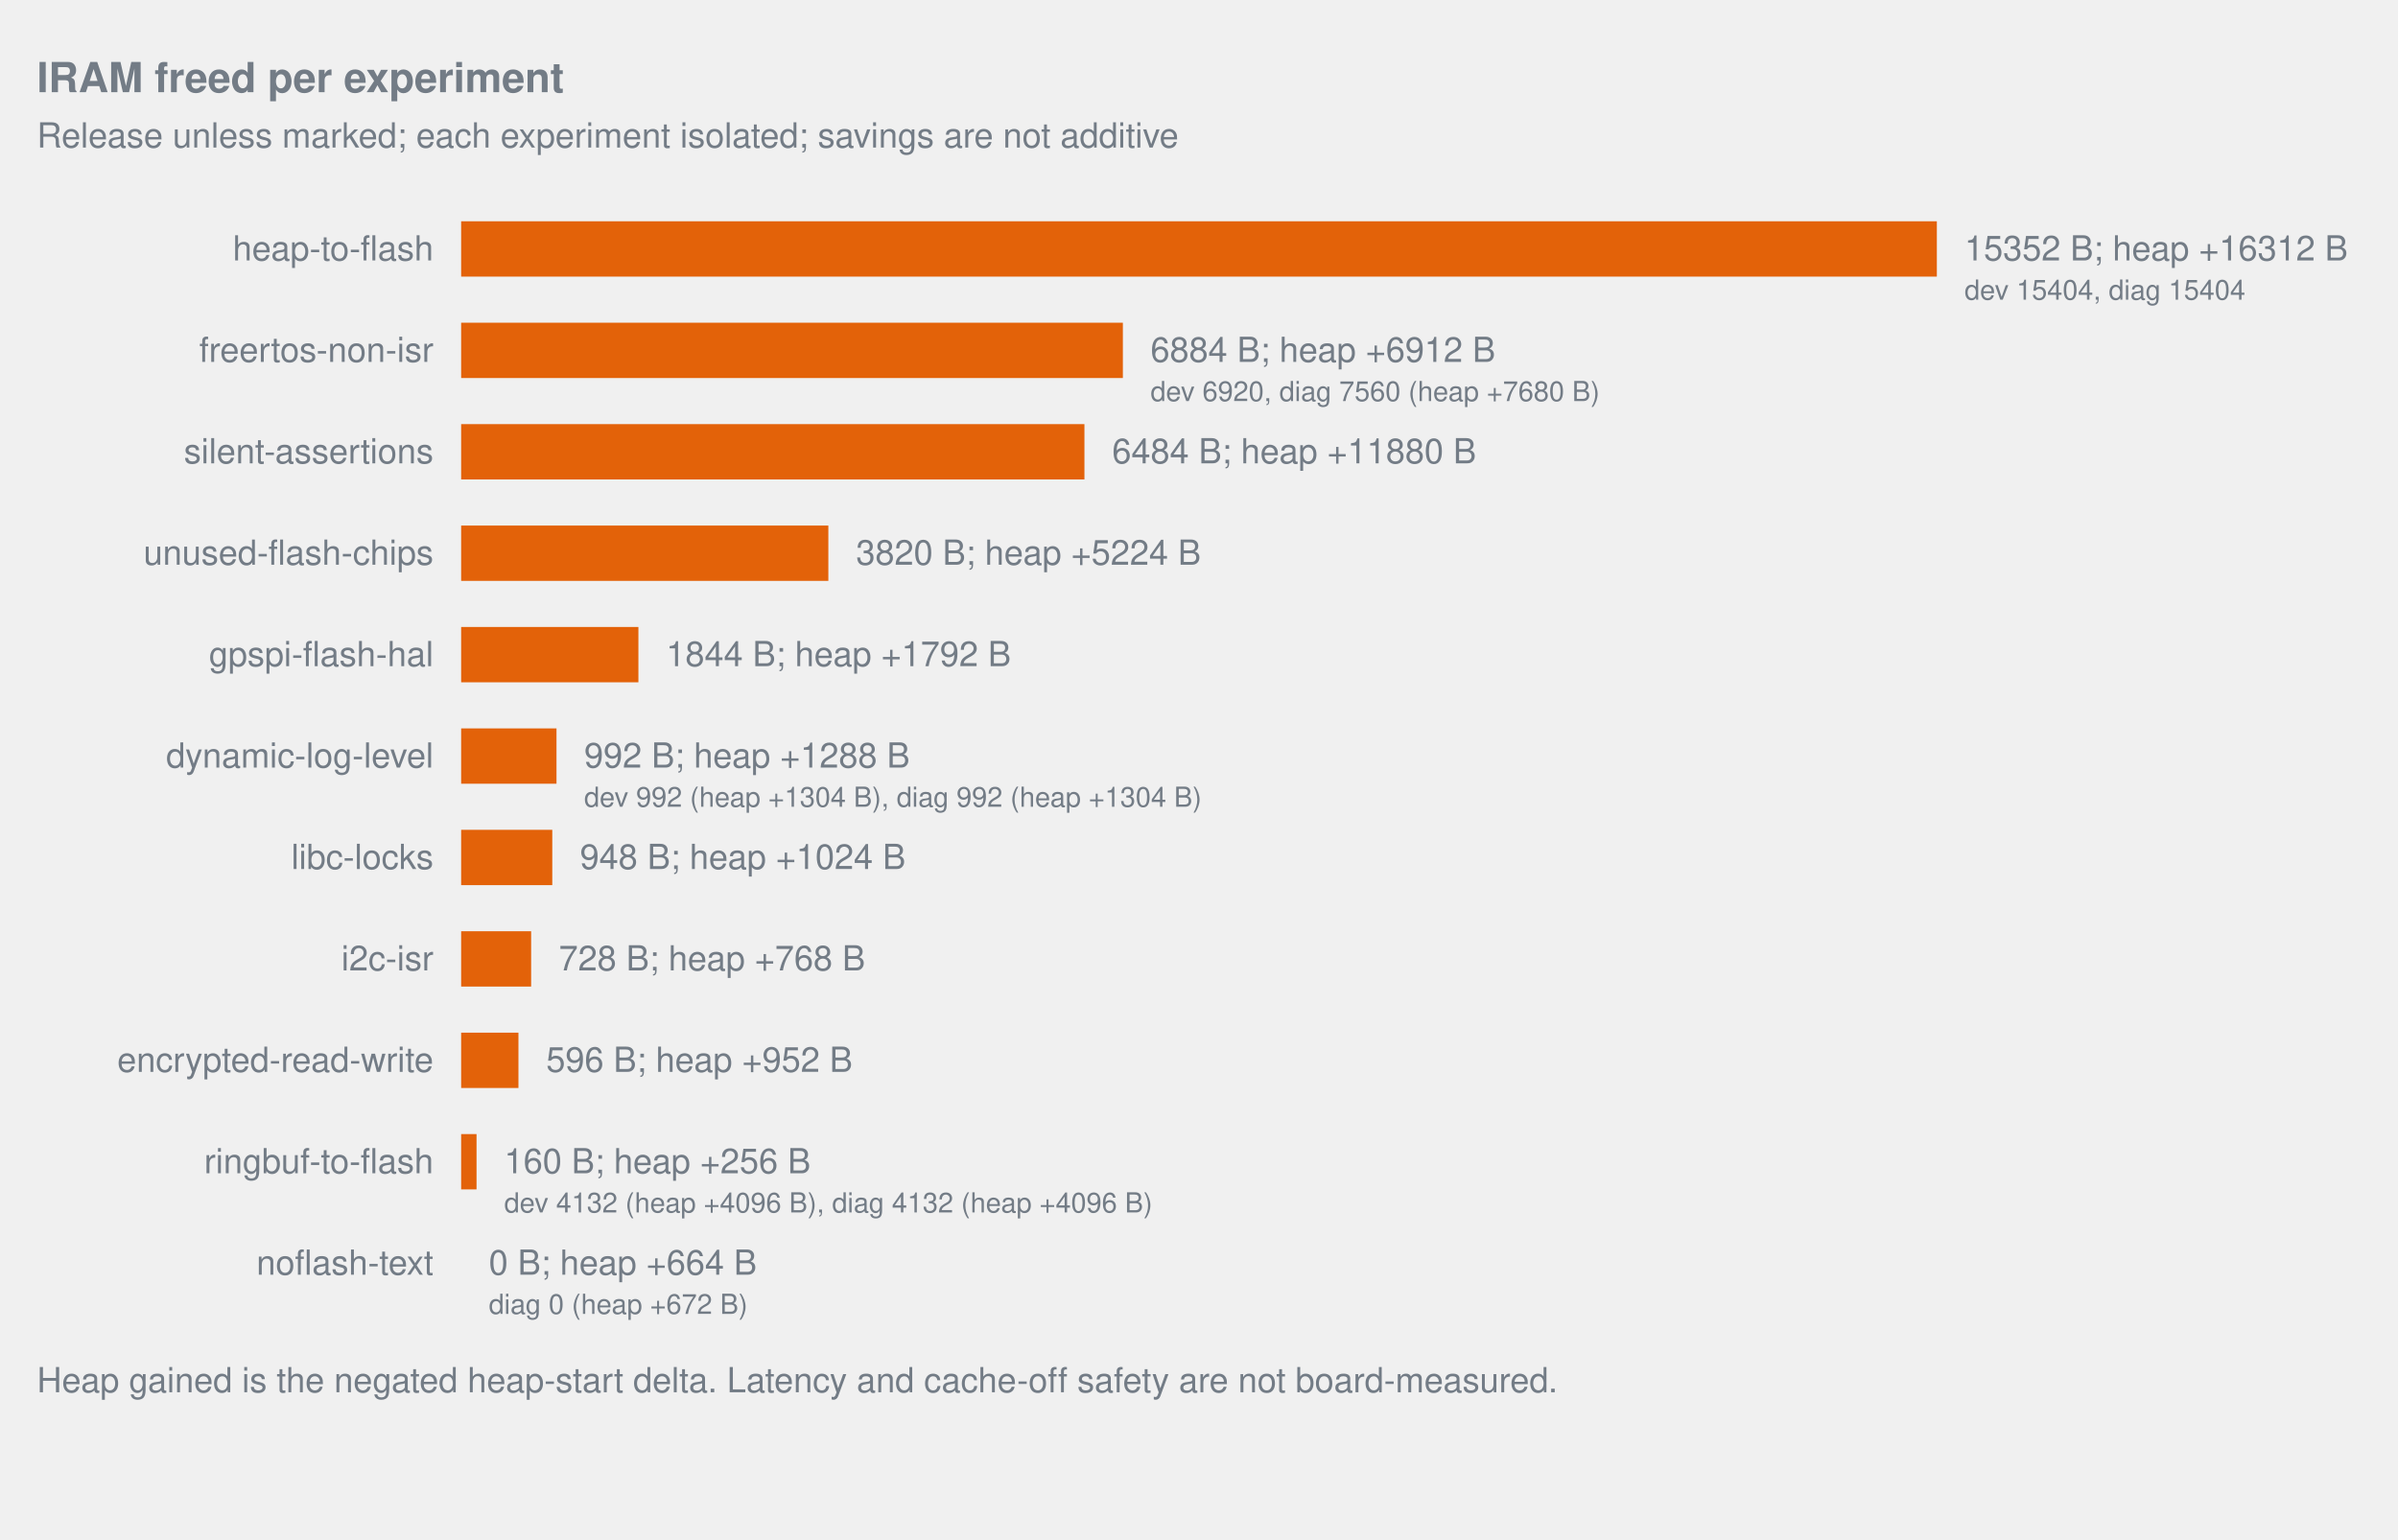
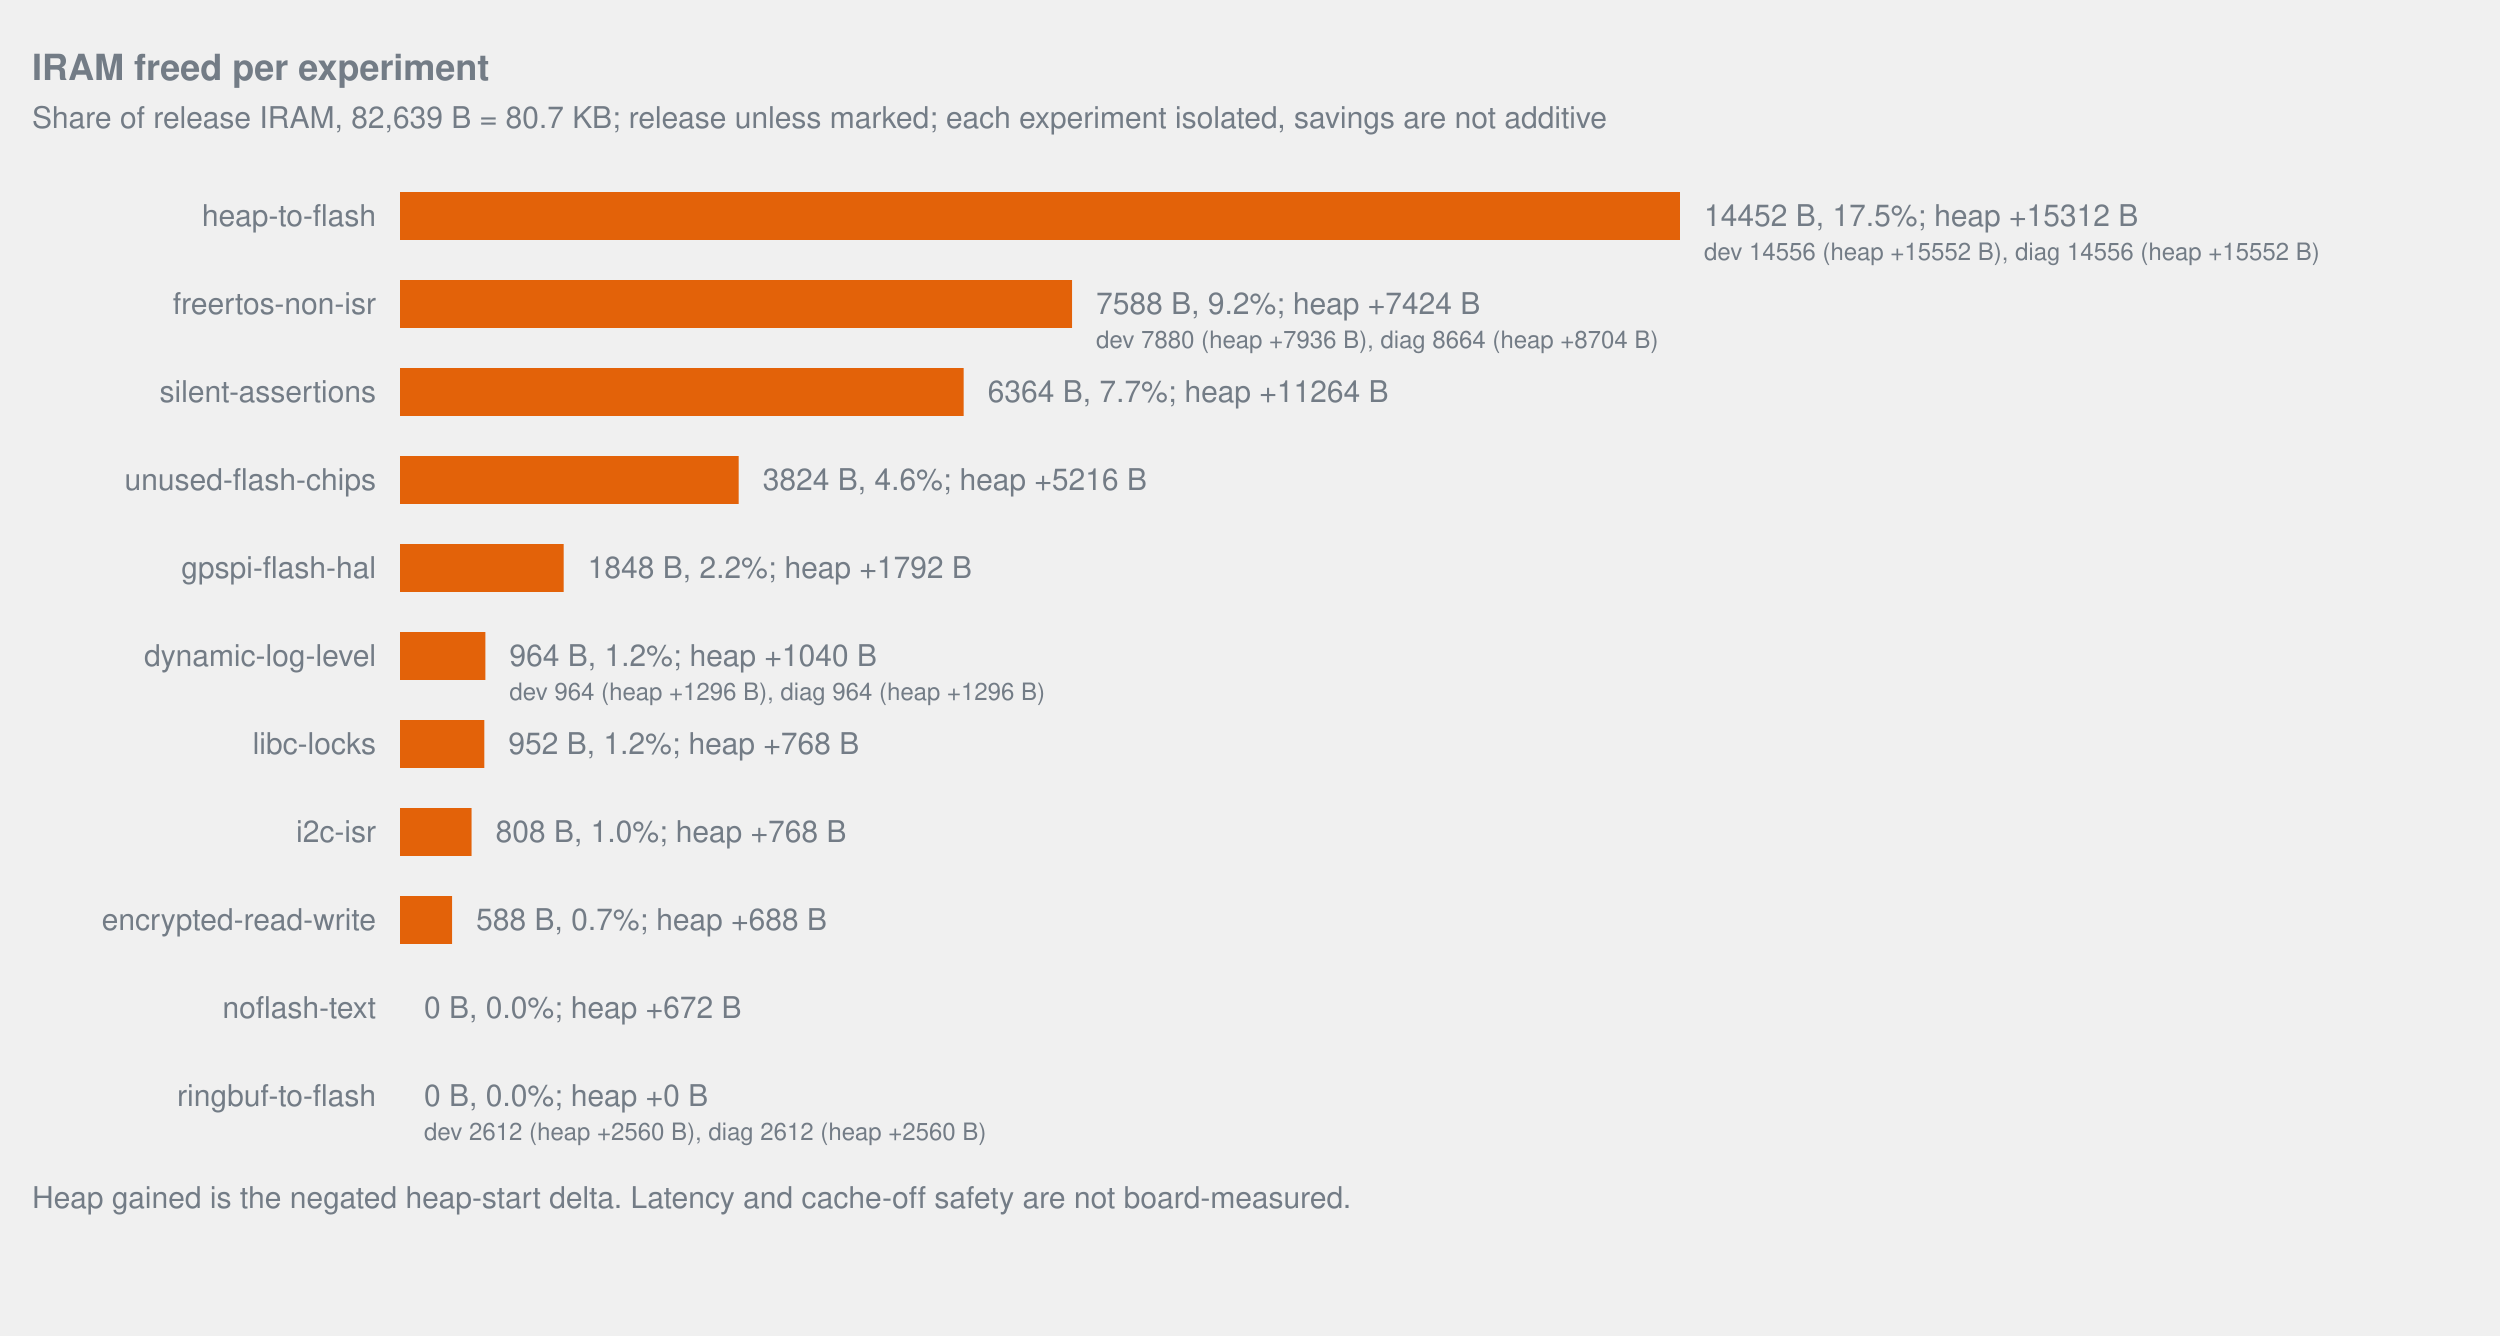
- <svg xmlns="http://www.w3.org/2000/svg" width="1040" viewBox="0 0 1040 668" role="img">
-   <style>text{fill:#737c86;font-family:-apple-system,Segoe UI,Helvetica,Arial,sans-serif;font-size:15px}.title{font-size:18px;font-weight:600}.note{font-size:12px}.inside{fill:#1f2328}</style>
+ <svg xmlns="http://www.w3.org/2000/svg" width="1250" viewBox="0 0 1250 668" role="img">
+   <style>text{fill:#737c86;font-family:-apple-system,Segoe UI,Helvetica,Arial,sans-serif;font-size:15px}.title{font-size:18px;font-weight:600}.note{font-size:12px}.inside{fill:#1f2328}.overlay-inside{fill:#ffffff}</style>
  <text x="16" y="40" text-anchor="start" class="title">IRAM freed per experiment</text>
-   <text x="16" y="64" text-anchor="start">Release unless marked; each experiment isolated; savings are not additive</text>
+   <text x="16" y="64" text-anchor="start">Share of release IRAM, 82,639 B = 80.7 KB; release unless marked; each experiment isolated, savings are not additive</text>
  <text x="188" y="113" text-anchor="end">heap-to-flash</text>
-   <rect x="200.00" y="96" width="640.00" height="24" fill="#e36209" data-label="heap-to-flash" data-bytes="15352" />
-   <text x="852.00" y="113" text-anchor="start">15352 B; heap +16312 B</text>
-   <text x="852.00" y="130" text-anchor="start" class="note">dev 15404, diag 15404</text>
+   <rect x="200.00" y="96" width="640.00" height="24" fill="#e36209" data-label="heap-to-flash" data-bytes="14452" />
+   <text x="852.00" y="113" text-anchor="start">14452 B, 17.5%; heap +15312 B</text>
+   <text x="852.00" y="130" text-anchor="start" class="note">dev 14556 (heap +15552 B), diag 14556 (heap +15552 B)</text>
  <text x="188" y="157" text-anchor="end">freertos-non-isr</text>
-   <rect x="200.00" y="140" width="286.98" height="24" fill="#e36209" data-label="freertos-non-isr" data-bytes="6884" />
-   <text x="498.98" y="157" text-anchor="start">6884 B; heap +6912 B</text>
-   <text x="498.98" y="174" text-anchor="start" class="note">dev 6920, diag 7560 (heap +7680 B)</text>
+   <rect x="200.00" y="140" width="336.03" height="24" fill="#e36209" data-label="freertos-non-isr" data-bytes="7588" />
+   <text x="548.03" y="157" text-anchor="start">7588 B, 9.2%; heap +7424 B</text>
+   <text x="548.03" y="174" text-anchor="start" class="note">dev 7880 (heap +7936 B), diag 8664 (heap +8704 B)</text>
  <text x="188" y="201" text-anchor="end">silent-assertions</text>
-   <rect x="200.00" y="184" width="270.31" height="24" fill="#e36209" data-label="silent-assertions" data-bytes="6484" />
-   <text x="482.31" y="201" text-anchor="start">6484 B; heap +11880 B</text>
+   <rect x="200.00" y="184" width="281.83" height="24" fill="#e36209" data-label="silent-assertions" data-bytes="6364" />
+   <text x="493.83" y="201" text-anchor="start">6364 B, 7.7%; heap +11264 B</text>
  <text x="188" y="245" text-anchor="end">unused-flash-chips</text>
-   <rect x="200.00" y="228" width="159.25" height="24" fill="#e36209" data-label="unused-flash-chips" data-bytes="3820" />
-   <text x="371.25" y="245" text-anchor="start">3820 B; heap +5224 B</text>
+   <rect x="200.00" y="228" width="169.34" height="24" fill="#e36209" data-label="unused-flash-chips" data-bytes="3824" />
+   <text x="381.34" y="245" text-anchor="start">3824 B, 4.6%; heap +5216 B</text>
  <text x="188" y="289" text-anchor="end">gpspi-flash-hal</text>
-   <rect x="200.00" y="272" width="76.87" height="24" fill="#e36209" data-label="gpspi-flash-hal" data-bytes="1844" />
-   <text x="288.87" y="289" text-anchor="start">1844 B; heap +1792 B</text>
+   <rect x="200.00" y="272" width="81.84" height="24" fill="#e36209" data-label="gpspi-flash-hal" data-bytes="1848" />
+   <text x="293.84" y="289" text-anchor="start">1848 B, 2.2%; heap +1792 B</text>
  <text x="188" y="333" text-anchor="end">dynamic-log-level</text>
-   <rect x="200.00" y="316" width="41.35" height="24" fill="#e36209" data-label="dynamic-log-level" data-bytes="992" />
-   <text x="253.35" y="333" text-anchor="start">992 B; heap +1288 B</text>
-   <text x="253.35" y="350" text-anchor="start" class="note">dev 992 (heap +1304 B), diag 992 (heap +1304 B)</text>
+   <rect x="200.00" y="316" width="42.69" height="24" fill="#e36209" data-label="dynamic-log-level" data-bytes="964" />
+   <text x="254.69" y="333" text-anchor="start">964 B, 1.2%; heap +1040 B</text>
+   <text x="254.69" y="350" text-anchor="start" class="note">dev 964 (heap +1296 B), diag 964 (heap +1296 B)</text>
  <text x="188" y="377" text-anchor="end">libc-locks</text>
-   <rect x="200.00" y="360" width="39.52" height="24" fill="#e36209" data-label="libc-locks" data-bytes="948" />
-   <text x="251.52" y="377" text-anchor="start">948 B; heap +1024 B</text>
+   <rect x="200.00" y="360" width="42.16" height="24" fill="#e36209" data-label="libc-locks" data-bytes="952" />
+   <text x="254.16" y="377" text-anchor="start">952 B, 1.2%; heap +768 B</text>
  <text x="188" y="421" text-anchor="end">i2c-isr</text>
-   <rect x="200.00" y="404" width="30.35" height="24" fill="#e36209" data-label="i2c-isr" data-bytes="728" />
-   <text x="242.35" y="421" text-anchor="start">728 B; heap +768 B</text>
+   <rect x="200.00" y="404" width="35.78" height="24" fill="#e36209" data-label="i2c-isr" data-bytes="808" />
+   <text x="247.78" y="421" text-anchor="start">808 B, 1.0%; heap +768 B</text>
  <text x="188" y="465" text-anchor="end">encrypted-read-write</text>
-   <rect x="200.00" y="448" width="24.85" height="24" fill="#e36209" data-label="encrypted-read-write" data-bytes="596" />
-   <text x="236.85" y="465" text-anchor="start">596 B; heap +952 B</text>
-   <text x="188" y="509" text-anchor="end">ringbuf-to-flash</text>
-   <rect x="200.00" y="492" width="6.67" height="24" fill="#e36209" data-label="ringbuf-to-flash" data-bytes="160" />
-   <text x="218.67" y="509" text-anchor="start">160 B; heap +256 B</text>
-   <text x="218.67" y="526" text-anchor="start" class="note">dev 4132 (heap +4096 B), diag 4132 (heap +4096 B)</text>
-   <text x="188" y="553" text-anchor="end">noflash-text</text>
-   <text x="212.00" y="553" text-anchor="start">0 B; heap +664 B</text>
-   <text x="212.00" y="570" text-anchor="start" class="note">diag 0 (heap +672 B)</text>
+   <rect x="200.00" y="448" width="26.04" height="24" fill="#e36209" data-label="encrypted-read-write" data-bytes="588" />
+   <text x="238.04" y="465" text-anchor="start">588 B, 0.7%; heap +688 B</text>
+   <text x="188" y="509" text-anchor="end">noflash-text</text>
+   <text x="212.00" y="509" text-anchor="start">0 B, 0.0%; heap +672 B</text>
+   <text x="188" y="553" text-anchor="end">ringbuf-to-flash</text>
+   <text x="212.00" y="553" text-anchor="start">0 B, 0.0%; heap +0 B</text>
+   <text x="212.00" y="570" text-anchor="start" class="note">dev 2612 (heap +2560 B), diag 2612 (heap +2560 B)</text>
  <text x="16" y="604" text-anchor="start">Heap gained is the negated heap-start delta. Latency and cache-off safety are not board-measured.</text>
</svg>
